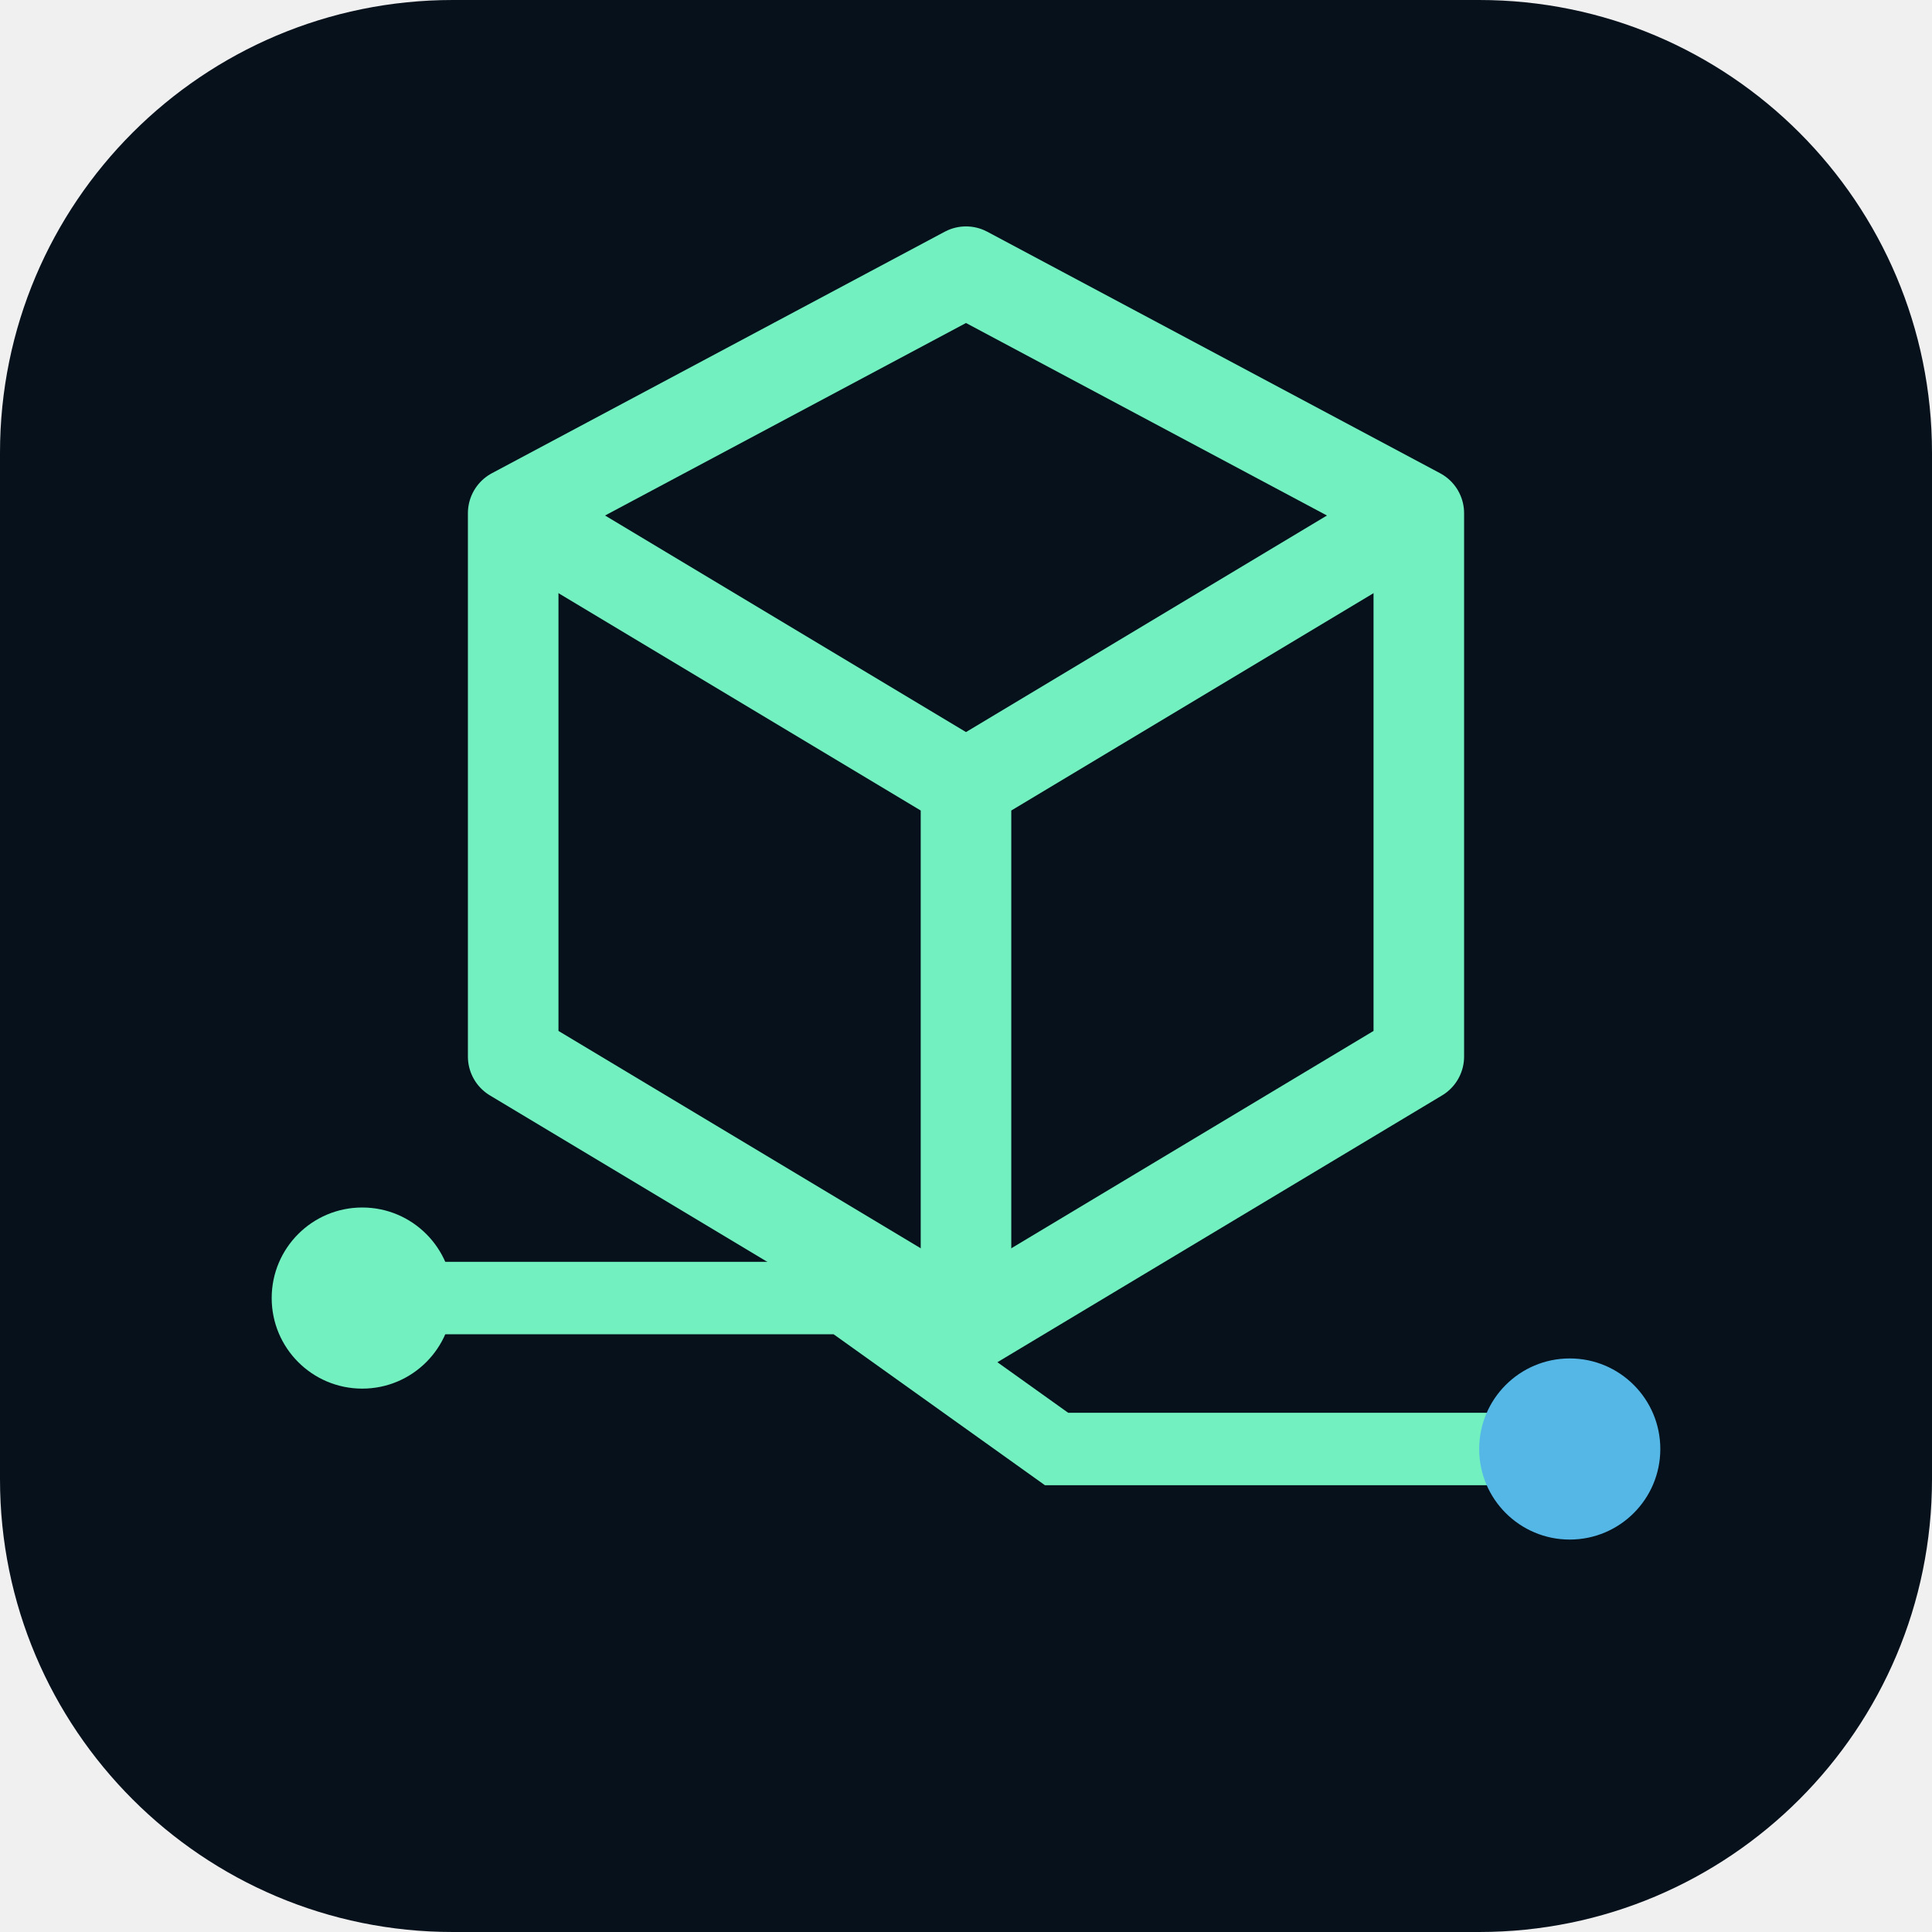
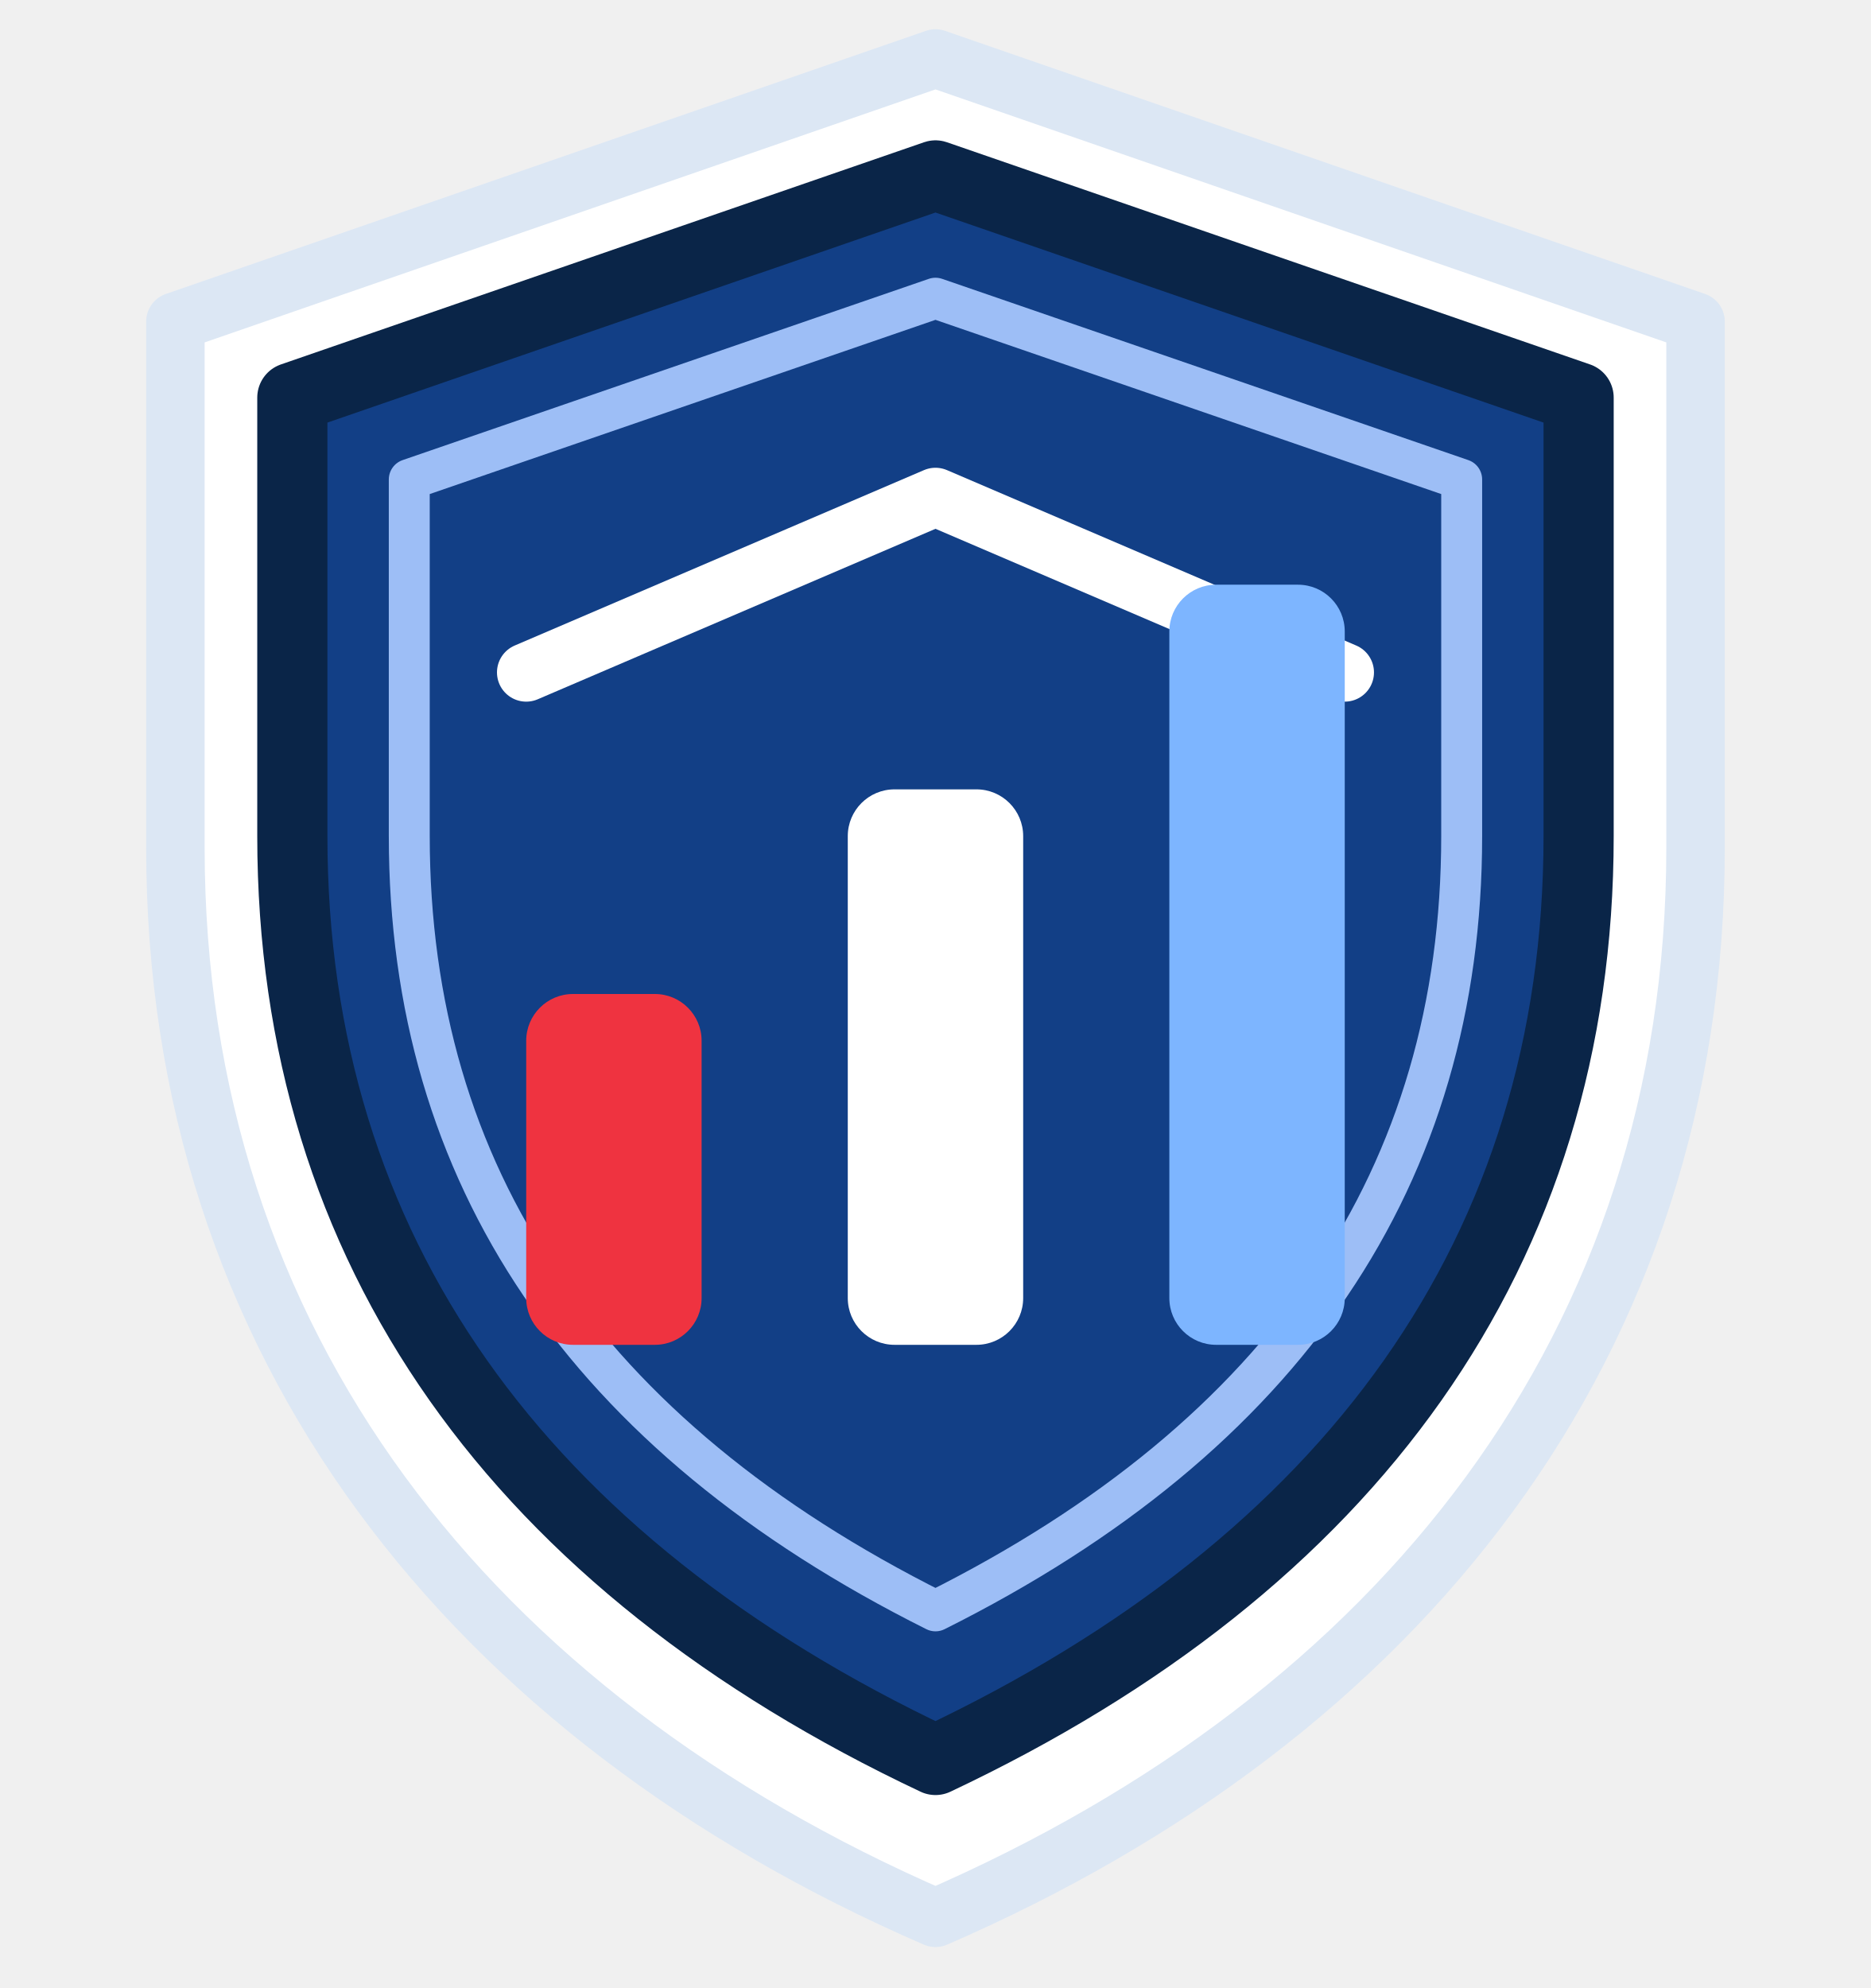
- <svg xmlns="http://www.w3.org/2000/svg" viewBox="0 0 64 64" role="img" aria-label="PropData New Zealand">
-   <defs>
-     <linearGradient id="g" x1="8" y1="8" x2="56" y2="56">
-       <stop stop-color="#72f0bf" />
-       <stop offset="1" stop-color="#55b7e6" />
-     </linearGradient>
-   </defs>
-   <rect width="64" height="64" rx="15" fill="#06111c" />
-   <path d="M17 17 32 9l15 8v18L32 44 17 35Z" fill="none" stroke="url(#g)" stroke-width="3" stroke-linejoin="round" />
-   <path d="m17 17 15 9 15-9M32 26v18" fill="none" stroke="url(#g)" stroke-width="3" stroke-linejoin="round" />
-   <path d="M12 43h16l7 5h17" fill="none" stroke="#72f0bf" stroke-width="2.4" stroke-linecap="round" />
-   <circle cx="12" cy="43" r="3" fill="#72f0bf" />
-   <circle cx="52" cy="48" r="3" fill="#55b7e6" />
+ <svg xmlns="http://www.w3.org/2000/svg" viewBox="0 0 64 68" role="img" aria-label="PropData New Zealand" fill="none">
+   <path d="M32 2 58 11v18c0 17-10.1 29.7-26 36.6C16.1 58.7 6 46 6 29V11Z" fill="#fff" stroke="#dce7f4" stroke-width="2" stroke-linejoin="round" />
+   <path d="M32 6 54 13.6v15c0 14.2-7.8 24.9-22 31.6-14.2-6.7-22-17.4-22-31.6v-15Z" fill="#123f86" stroke="#0a2548" stroke-width="2.4" stroke-linejoin="round" />
+   <path d="M32 10.2 50 16.4v12.2c0 11.6-6 20.5-18 26.5-12-6-18-14.9-18-26.5V16.4Z" stroke="#a9c9ff" stroke-width="1.4" stroke-linejoin="round" opacity=".92" />
+   <path d="m18 23 14-6 14 6" stroke="#fff" stroke-width="2" stroke-linecap="round" stroke-linejoin="round" />
+   <rect x="18" y="34" width="6" height="12" rx="1.6" fill="#ef3340" />
+   <rect x="29" y="27" width="6" height="19" rx="1.6" fill="#fff" />
+   <rect x="40" y="20" width="6" height="26" rx="1.6" fill="#7db5ff" />
</svg>
